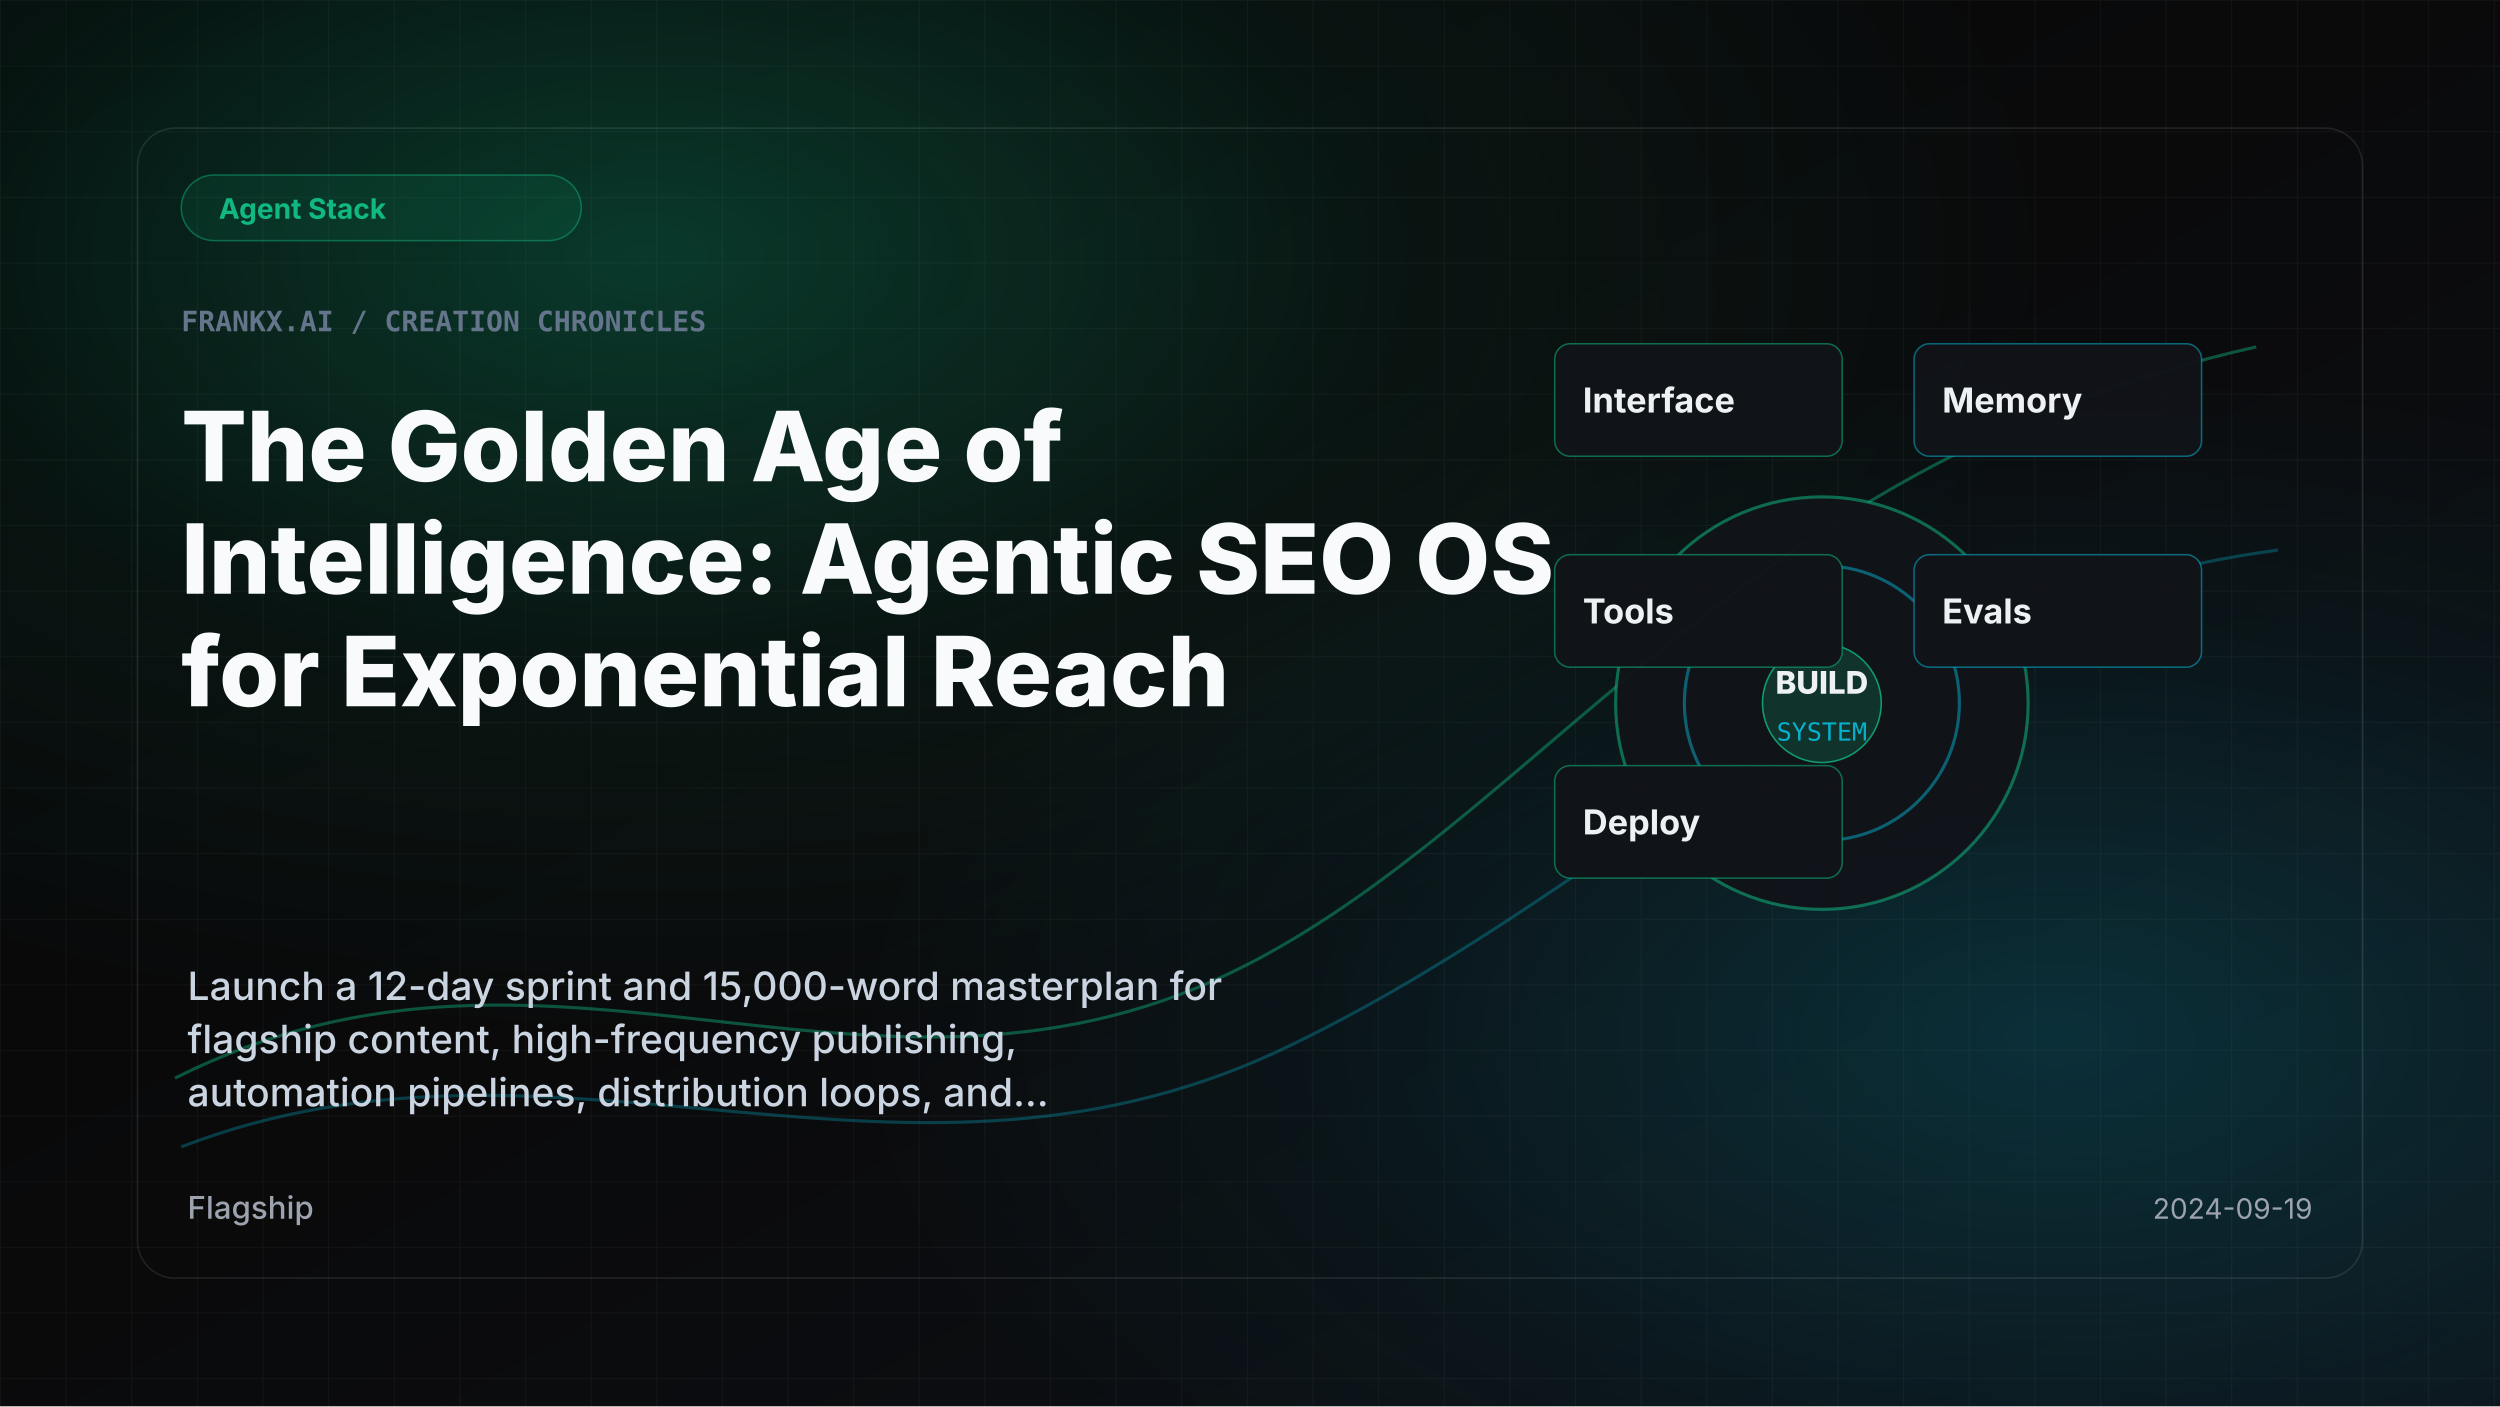
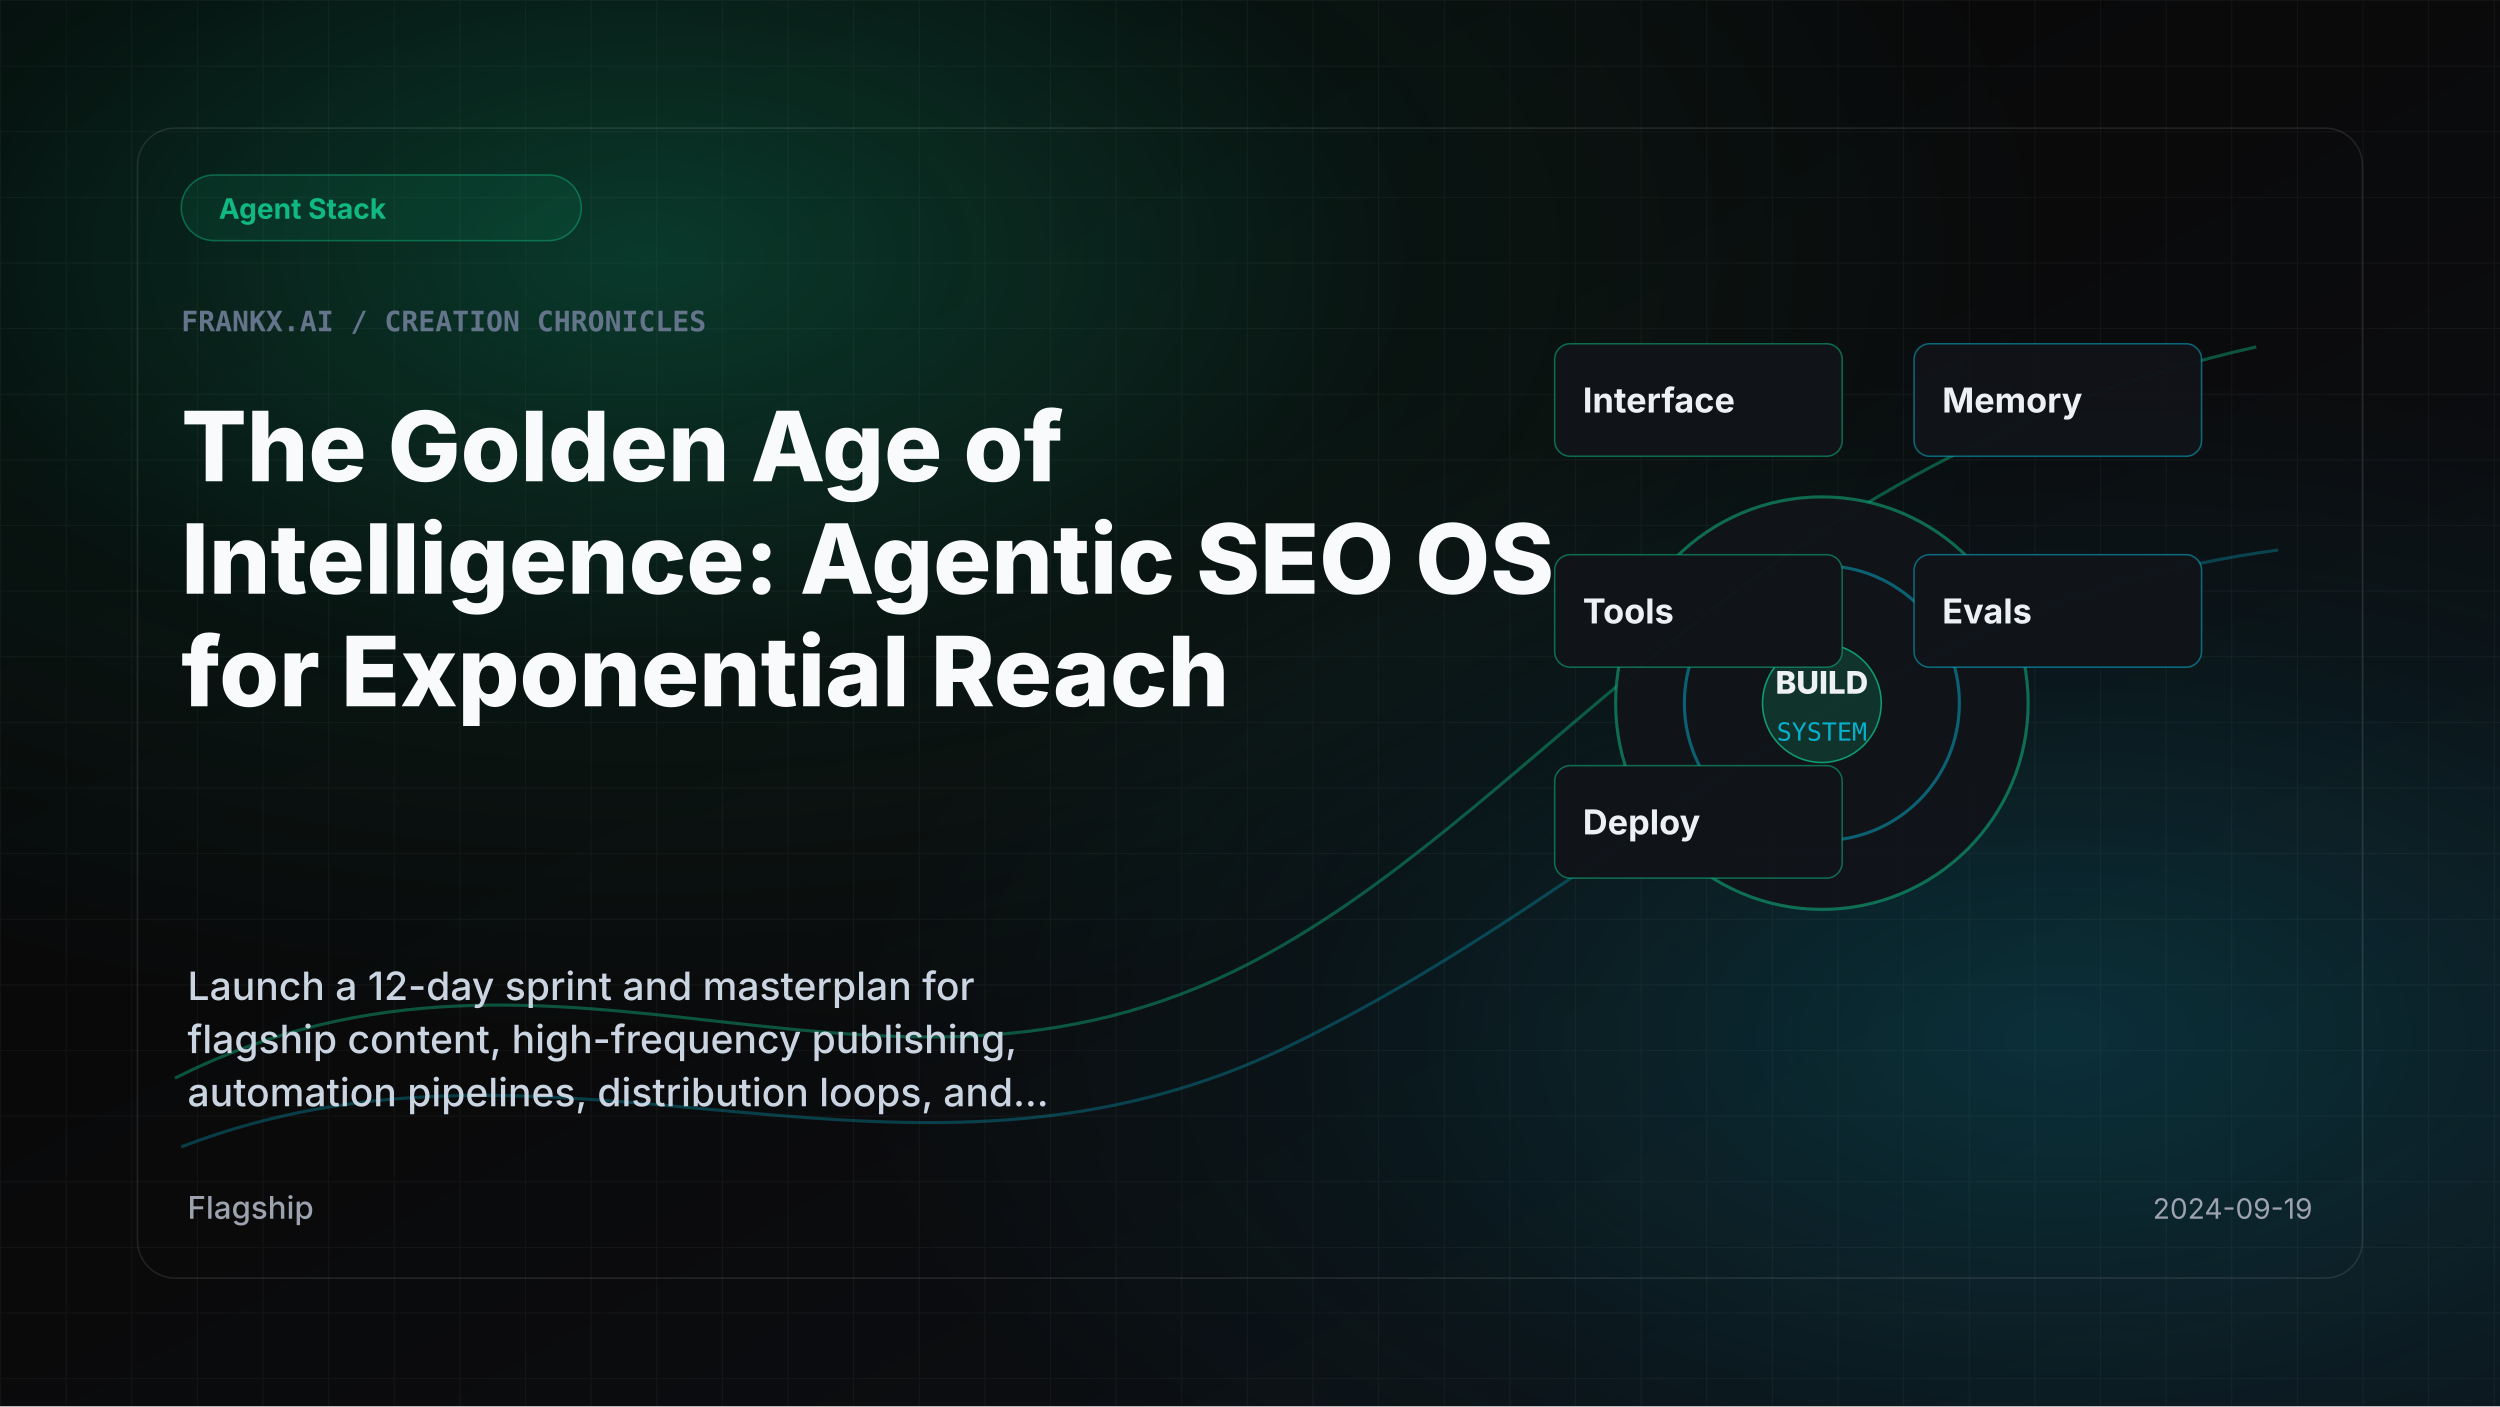
<svg xmlns="http://www.w3.org/2000/svg" width="1600" height="900" viewBox="0 0 1600 900" role="img" aria-label="The Golden Age of Intelligence: Agentic SEO OS for Exponential Reach">
  <defs>
    <linearGradient id="bg" x1="0" x2="1" y1="0" y2="1">
      <stop offset="0%" stop-color="#050607" />
      <stop offset="48%" stop-color="#0a0a0b" />
      <stop offset="100%" stop-color="#0d1117" />
    </linearGradient>
    <radialGradient id="glowA" cx="26%" cy="18%" r="56%">
      <stop offset="0%" stop-color="#10b981" stop-opacity=".28" />
      <stop offset="52%" stop-color="#10b981" stop-opacity=".07" />
      <stop offset="100%" stop-color="#10b981" stop-opacity="0" />
    </radialGradient>
    <radialGradient id="glowB" cx="82%" cy="74%" r="48%">
      <stop offset="0%" stop-color="#06b6d4" stop-opacity=".20" />
      <stop offset="62%" stop-color="#06b6d4" stop-opacity=".05" />
      <stop offset="100%" stop-color="#06b6d4" stop-opacity="0" />
    </radialGradient>
    <pattern id="grid" width="42" height="42" patternUnits="userSpaceOnUse">
      <path d="M42 0H0V42" fill="none" stroke="#ffffff" stroke-opacity=".045" stroke-width="1" />
    </pattern>
  </defs>
  <rect width="1600" height="900" fill="url(#bg)" />
  <rect width="1600" height="900" fill="url(#grid)" />
  <rect width="1600" height="900" fill="url(#glowA)" />
  <rect width="1600" height="900" fill="url(#glowB)" />
  <path d="M112 690 C360 565 568 746 812 610 C996 508 1124 294 1444 222" fill="none" stroke="#10b981" stroke-width="2" stroke-opacity=".42" />
  <path d="M116 734 C360 640 580 790 828 668 C1050 560 1180 390 1458 352" fill="none" stroke="#06b6d4" stroke-width="2" stroke-opacity=".30" />
  <rect x="88" y="82" width="1424" height="736" rx="24" fill="none" stroke="#ffffff" stroke-opacity=".10" />
  <rect x="116" y="112" width="256" height="42" rx="21" fill="#10b981" fill-opacity=".10" stroke="#10b981" stroke-opacity=".45" />
  <text x="140" y="140" fill="#10b981" font-family="Inter, Arial, sans-serif" font-size="18" font-weight="750" letter-spacing="0">Agent Stack</text>
  <text x="116" y="212" fill="#64748b" font-family="JetBrains Mono, Consolas, monospace" font-size="18" font-weight="600">FRANKX.AI / CREATION CHRONICLES</text>
  <text x="116" y="308" fill="#f8fafc" font-family="Inter, Arial, sans-serif" font-size="62" font-weight="760" letter-spacing="0">The Golden Age of</text>
  <text x="116" y="380" fill="#f8fafc" font-family="Inter, Arial, sans-serif" font-size="62" font-weight="760" letter-spacing="0">Intelligence: Agentic SEO OS</text>
  <text x="116" y="452" fill="#f8fafc" font-family="Inter, Arial, sans-serif" font-size="62" font-weight="760" letter-spacing="0">for Exponential Reach</text>
-   <text x="120" y="640" fill="#cbd5e1" font-family="Inter, Arial, sans-serif" font-size="25" font-weight="450" letter-spacing="0">Launch a 12-day sprint and 15,000-word masterplan for</text>
+   <text x="120" y="640" fill="#cbd5e1" font-family="Inter, Arial, sans-serif" font-size="25" font-weight="450" letter-spacing="0">Launch a 12-day sprint and masterplan for</text>
  <text x="120" y="674" fill="#cbd5e1" font-family="Inter, Arial, sans-serif" font-size="25" font-weight="450" letter-spacing="0">flagship content, high-frequency publishing,</text>
  <text x="120" y="708" fill="#cbd5e1" font-family="Inter, Arial, sans-serif" font-size="25" font-weight="450" letter-spacing="0">automation pipelines, distribution loops, and...</text>
  <g opacity=".96">
    <circle cx="1166" cy="450" r="132" fill="#111318" stroke="#10b981" stroke-opacity=".55" stroke-width="2" />
    <circle cx="1166" cy="450" r="88" fill="none" stroke="#06b6d4" stroke-opacity=".5" stroke-width="2" />
    <circle cx="1166" cy="450" r="38" fill="#10b981" fill-opacity=".20" stroke="#10b981" stroke-opacity=".85" />
    <text x="1166" y="444" text-anchor="middle" fill="#f8fafc" font-family="Inter, Arial, sans-serif" font-size="20" font-weight="800">BUILD</text>
    <text x="1166" y="474" text-anchor="middle" fill="#06b6d4" font-family="JetBrains Mono, Consolas, monospace" font-size="16">SYSTEM</text>
    <rect x="995" y="220" width="184" height="72" rx="10" fill="#111318" stroke="#10b981" stroke-opacity=".55" />
    <text x="1013" y="264" fill="#f8fafc" font-family="Inter, Arial, sans-serif" font-size="22" font-weight="650">Interface</text>
    <rect x="1225" y="220" width="184" height="72" rx="10" fill="#111318" stroke="#06b6d4" stroke-opacity=".55" />
    <text x="1243" y="264" fill="#f8fafc" font-family="Inter, Arial, sans-serif" font-size="22" font-weight="650">Memory</text>
    <rect x="995" y="355" width="184" height="72" rx="10" fill="#111318" stroke="#10b981" stroke-opacity=".55" />
    <text x="1013" y="399" fill="#f8fafc" font-family="Inter, Arial, sans-serif" font-size="22" font-weight="650">Tools</text>
    <rect x="1225" y="355" width="184" height="72" rx="10" fill="#111318" stroke="#06b6d4" stroke-opacity=".55" />
    <text x="1243" y="399" fill="#f8fafc" font-family="Inter, Arial, sans-serif" font-size="22" font-weight="650">Evals</text>
    <rect x="995" y="490" width="184" height="72" rx="10" fill="#111318" stroke="#10b981" stroke-opacity=".55" />
    <text x="1013" y="534" fill="#f8fafc" font-family="Inter, Arial, sans-serif" font-size="22" font-weight="650">Deploy</text>
  </g>
  <text x="120" y="780" fill="#9ca3af" font-family="Inter, Arial, sans-serif" font-size="20" font-weight="500">Flagship</text>
  <text x="1480" y="780" text-anchor="end" fill="#9ca3af" font-family="Inter, Arial, sans-serif" font-size="18">2024-09-19</text>
</svg>
